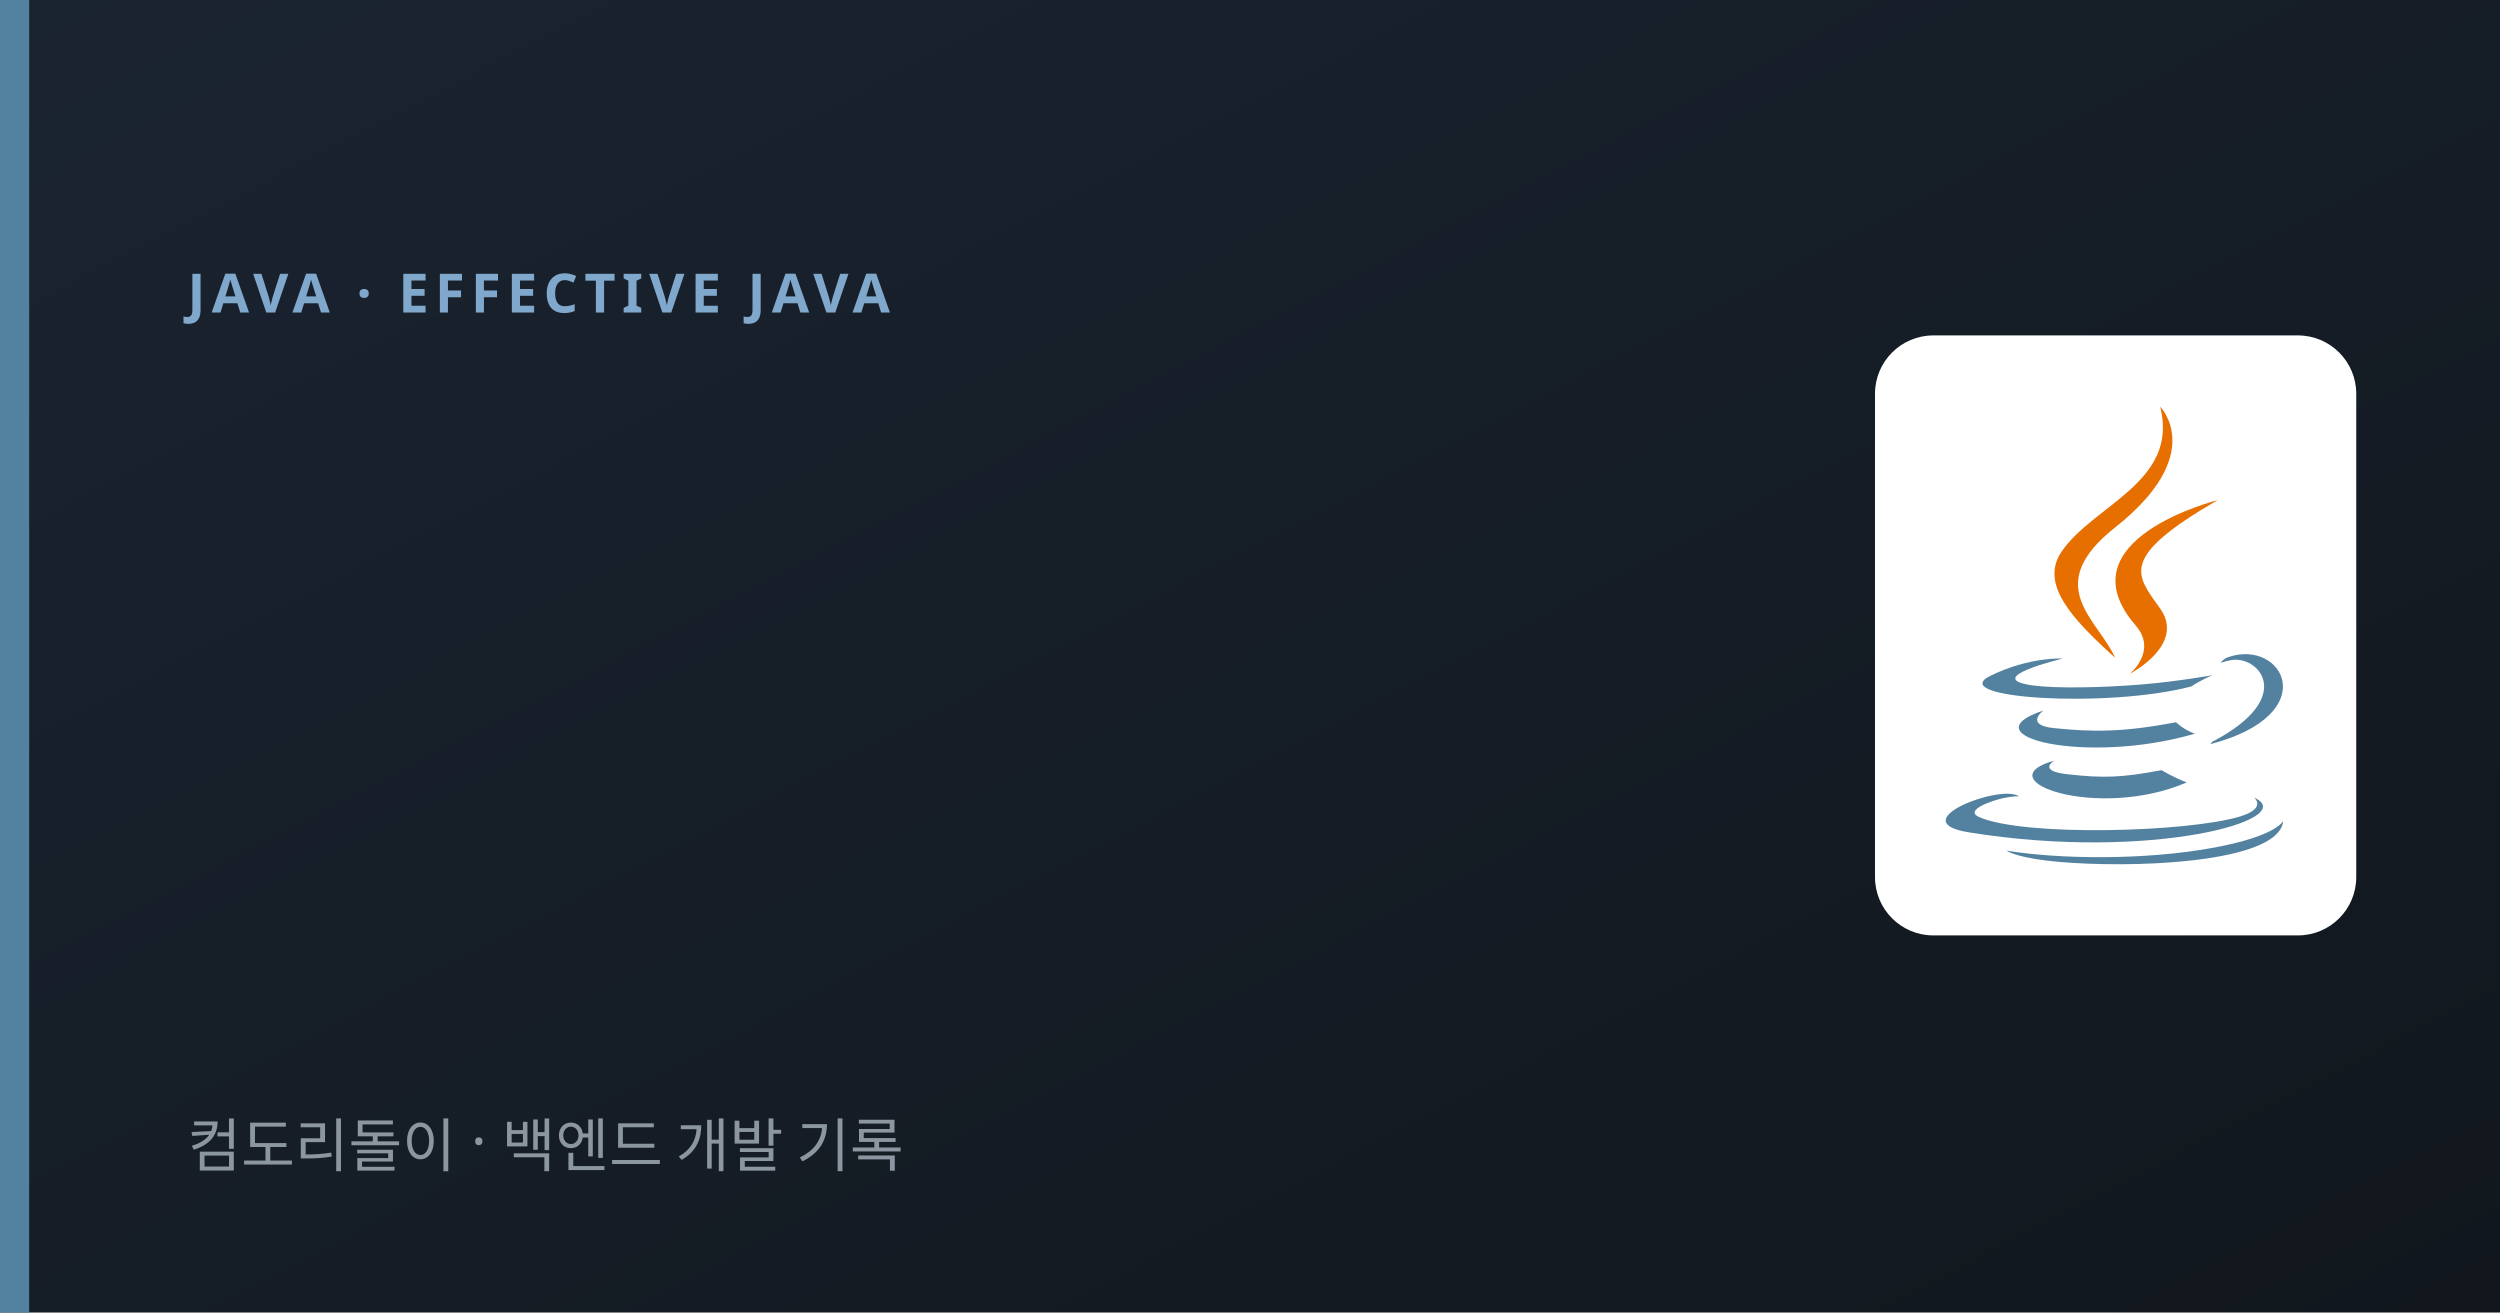
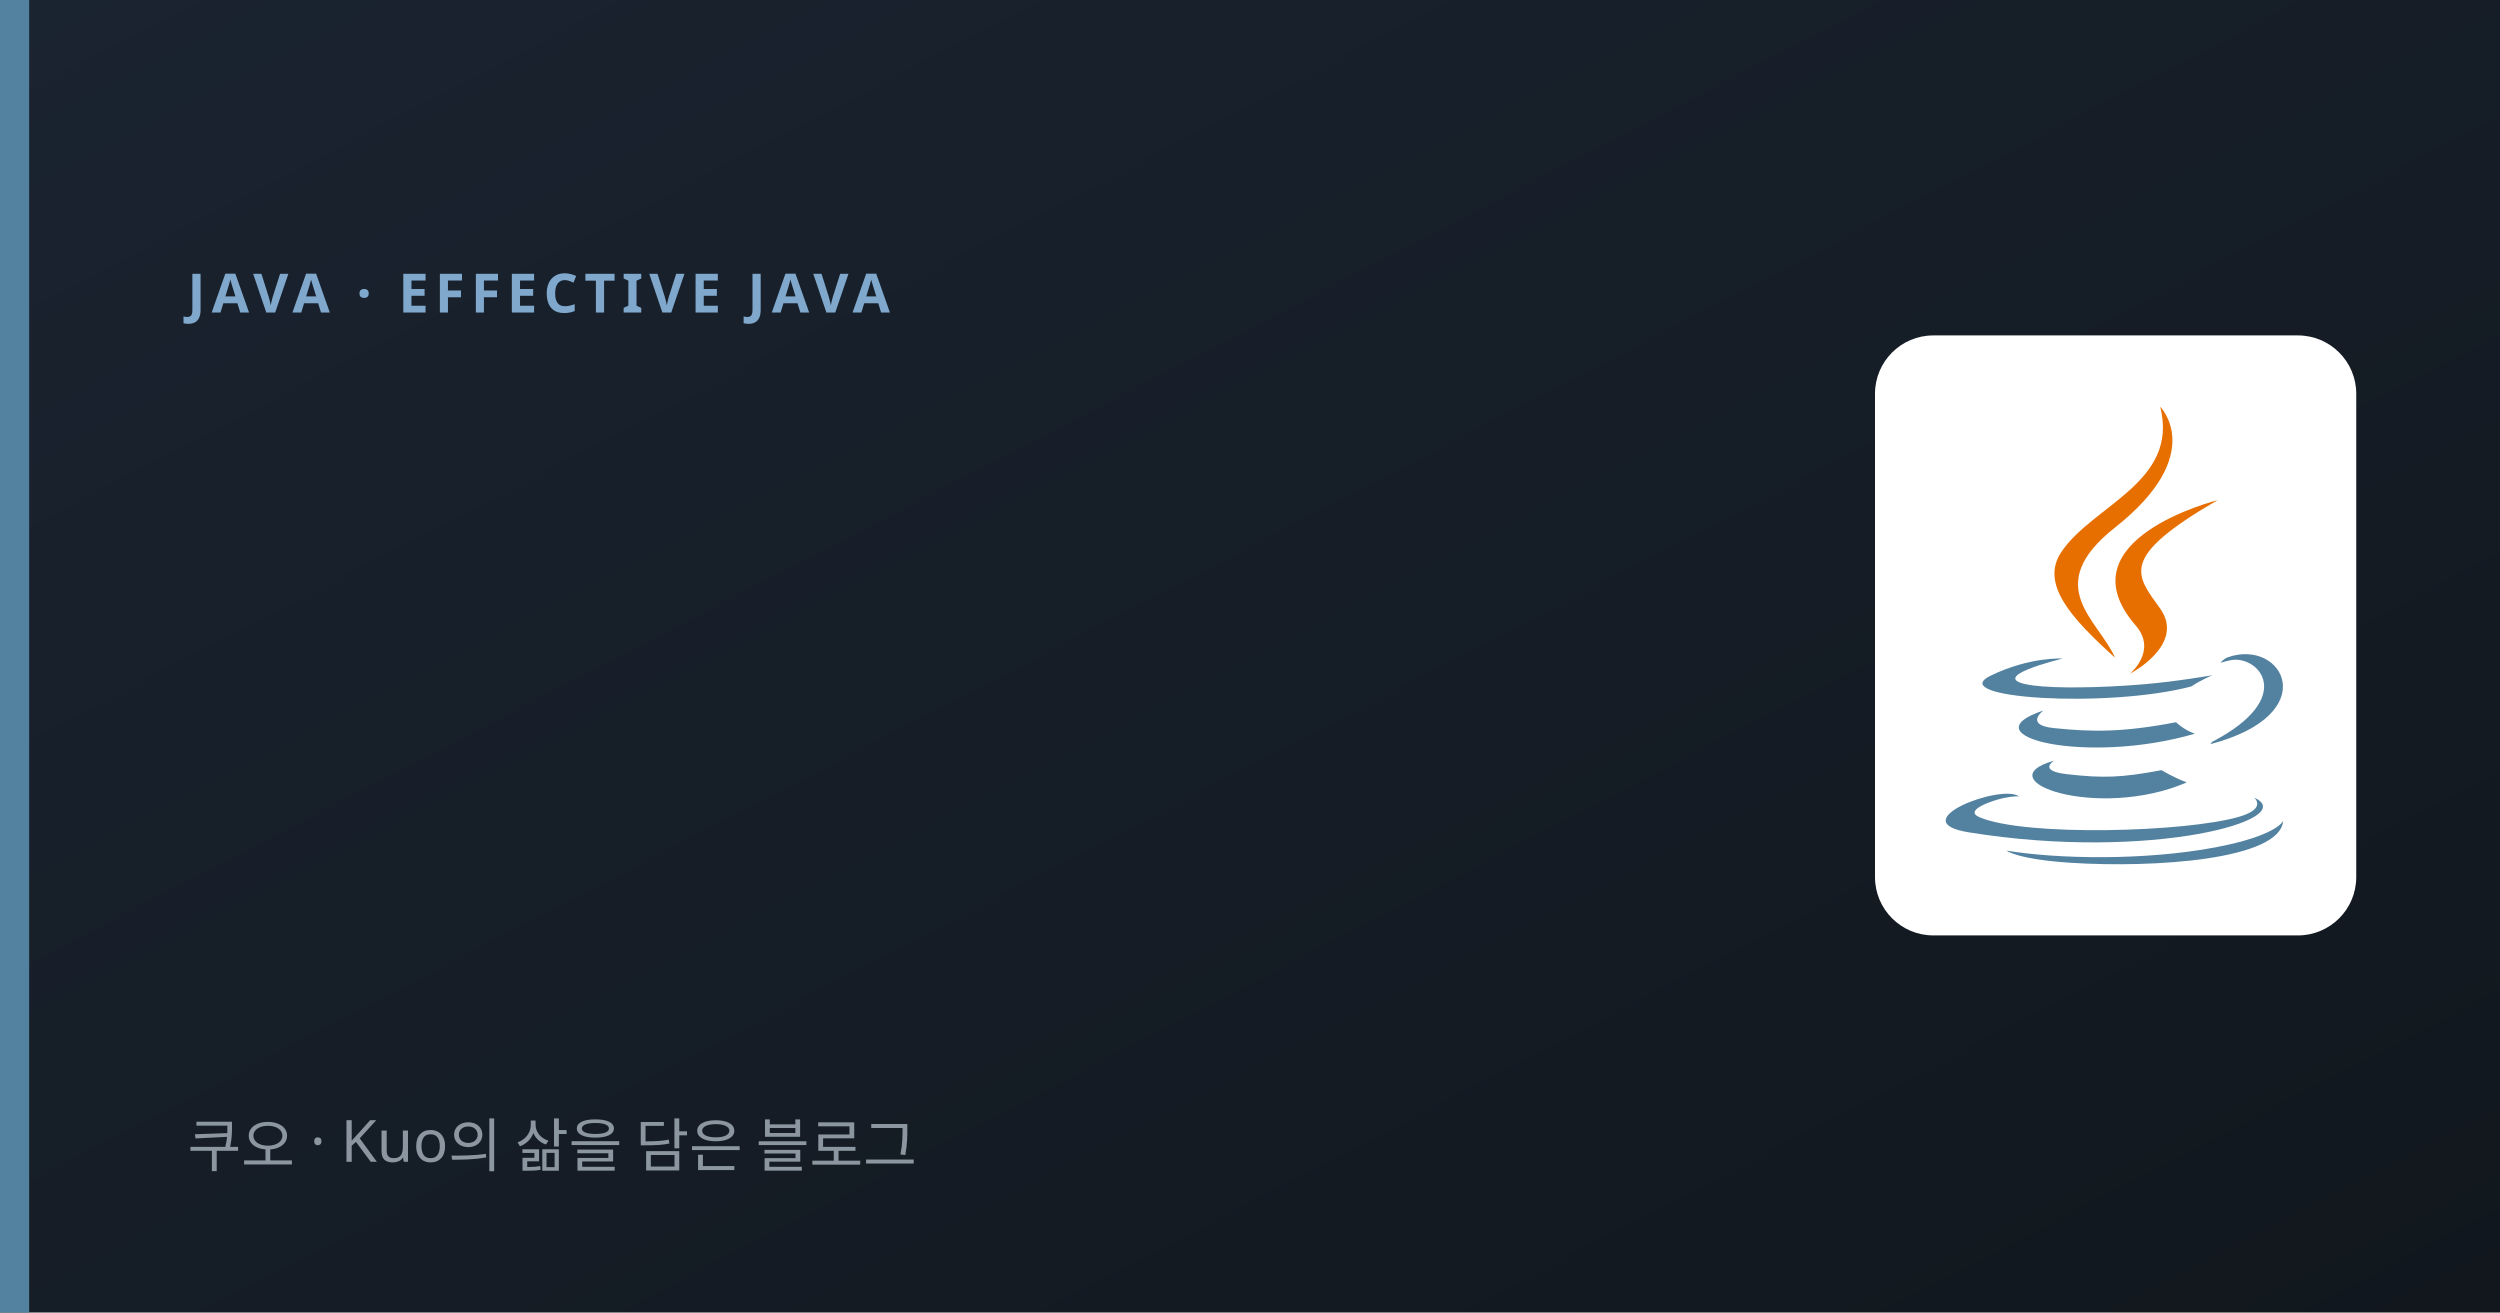
<svg xmlns="http://www.w3.org/2000/svg" width="1200" height="630" viewBox="0 0 1200 630">
  <defs>
    <linearGradient id="bg" x1="0" y1="0" x2="1" y2="1">
      <stop offset="0%" stop-color="#1a2330" />
      <stop offset="100%" stop-color="#11171d" />
    </linearGradient>
  </defs>
  <rect width="1200" height="630" fill="url(#bg)" />
  <rect x="0" y="0" width="14" height="630" fill="#5382a1" />
  <rect x="900" y="161" width="231" height="288" rx="28" fill="#ffffff" />
  <svg x="933.6" y="195.0" width="162.8" height="220.0" viewBox="0 0 256 346" preserveAspectRatio="xMidYMid">
    <g>
      <path d="M82.554,267.473 C82.554,267.473 69.356,275.148 91.947,277.745 C119.316,280.867 133.303,280.42 163.464,274.711 C163.464,274.711 171.393,279.683 182.467,283.99 C114.856,312.967 29.448,282.311 82.554,267.473" fill="#5382A1" />
      <path d="M74.292,229.659 C74.292,229.659 59.489,240.617 82.097,242.955 C111.333,245.971 134.421,246.218 174.373,238.525 C174.373,238.525 179.899,244.127 188.588,247.191 C106.841,271.095 15.79,249.076 74.292,229.659" fill="#5382A1" />
      <path d="M143.942,165.515 C160.601,184.695 139.565,201.955 139.565,201.955 C139.565,201.955 181.866,180.118 162.439,152.772 C144.295,127.271 130.38,114.6 205.707,70.914 C205.707,70.914 87.469,100.444 143.942,165.515" fill="#E76F00" />
      <path d="M233.364,295.442 C233.364,295.442 243.131,303.489 222.607,309.715 C183.581,321.538 60.175,325.108 25.893,310.186 C13.57,304.825 36.68,297.385 43.949,295.824 C51.53,294.18 55.863,294.487 55.863,294.487 C42.158,284.832 -32.72,313.444 17.829,321.637 C155.682,343.993 269.121,311.571 233.364,295.442" fill="#5382A1" />
      <path d="M88.901,190.48 C88.901,190.48 26.129,205.389 66.672,210.803 C83.79,213.095 117.915,212.577 149.702,209.913 C175.68,207.722 201.765,203.063 201.765,203.063 C201.765,203.063 192.605,206.986 185.978,211.511 C122.234,228.276 -0.908,220.477 34.543,203.328 C64.524,188.836 88.901,190.48 88.901,190.48" fill="#5382A1" />
      <path d="M201.506,253.422 C266.305,219.75 236.345,187.392 215.433,191.751 C210.307,192.818 208.022,193.743 208.022,193.743 C208.022,193.743 209.925,190.762 213.559,189.472 C254.929,174.927 286.746,232.369 200.204,255.119 C200.204,255.12 201.207,254.224 201.506,253.422" fill="#5382A1" />
      <path d="M162.439,0.371 C162.439,0.371 198.326,36.27 128.402,91.472 C72.331,135.754 115.616,161.002 128.379,189.849 C95.649,160.318 71.63,134.323 87.744,110.128 C111.395,74.613 176.918,57.394 162.439,0.371" fill="#E76F00" />
      <path d="M95.268,344.665 C157.467,348.647 252.98,342.456 255.242,313.026 C255.242,313.026 250.894,324.183 203.838,333.043 C150.75,343.033 85.274,341.867 46.439,335.464 C46.44,335.463 54.389,342.044 95.268,344.665" fill="#5382A1" />
    </g>
  </svg>
  <text x="90" y="150" font-family="'Pretendard','Noto Sans KR','Apple SD Gothic Neo','Malgun Gothic',sans-serif" font-size="26" font-weight="700" letter-spacing="3" fill="#7fa8cc">JAVA · EFFECTIVE JAVA</text>
  <g font-family="'Pretendard','Noto Sans KR','Apple SD Gothic Neo','Malgun Gothic',sans-serif" font-size="60" font-weight="800" fill="#f2f3f4">
    <tspan x="90" y="280">아이템 6: 불필요한</tspan>
    <tspan x="90" y="360">객체 생성</tspan>
  </g>
-   <text x="90" y="560" font-family="'Pretendard','Noto Sans KR','Apple SD Gothic Neo','Malgun Gothic',sans-serif" font-size="28" font-weight="500" fill="#8b96a0">컴도리돌이 · 백엔드 개발 기록</text>
+   <text x="90" y="560" font-family="'Pretendard','Noto Sans KR','Apple SD Gothic Neo','Malgun Gothic',sans-serif" font-size="28" font-weight="500" fill="#8b96a0">쿠오 · Kuo의 삶을 담은 블로그</text>
</svg>
